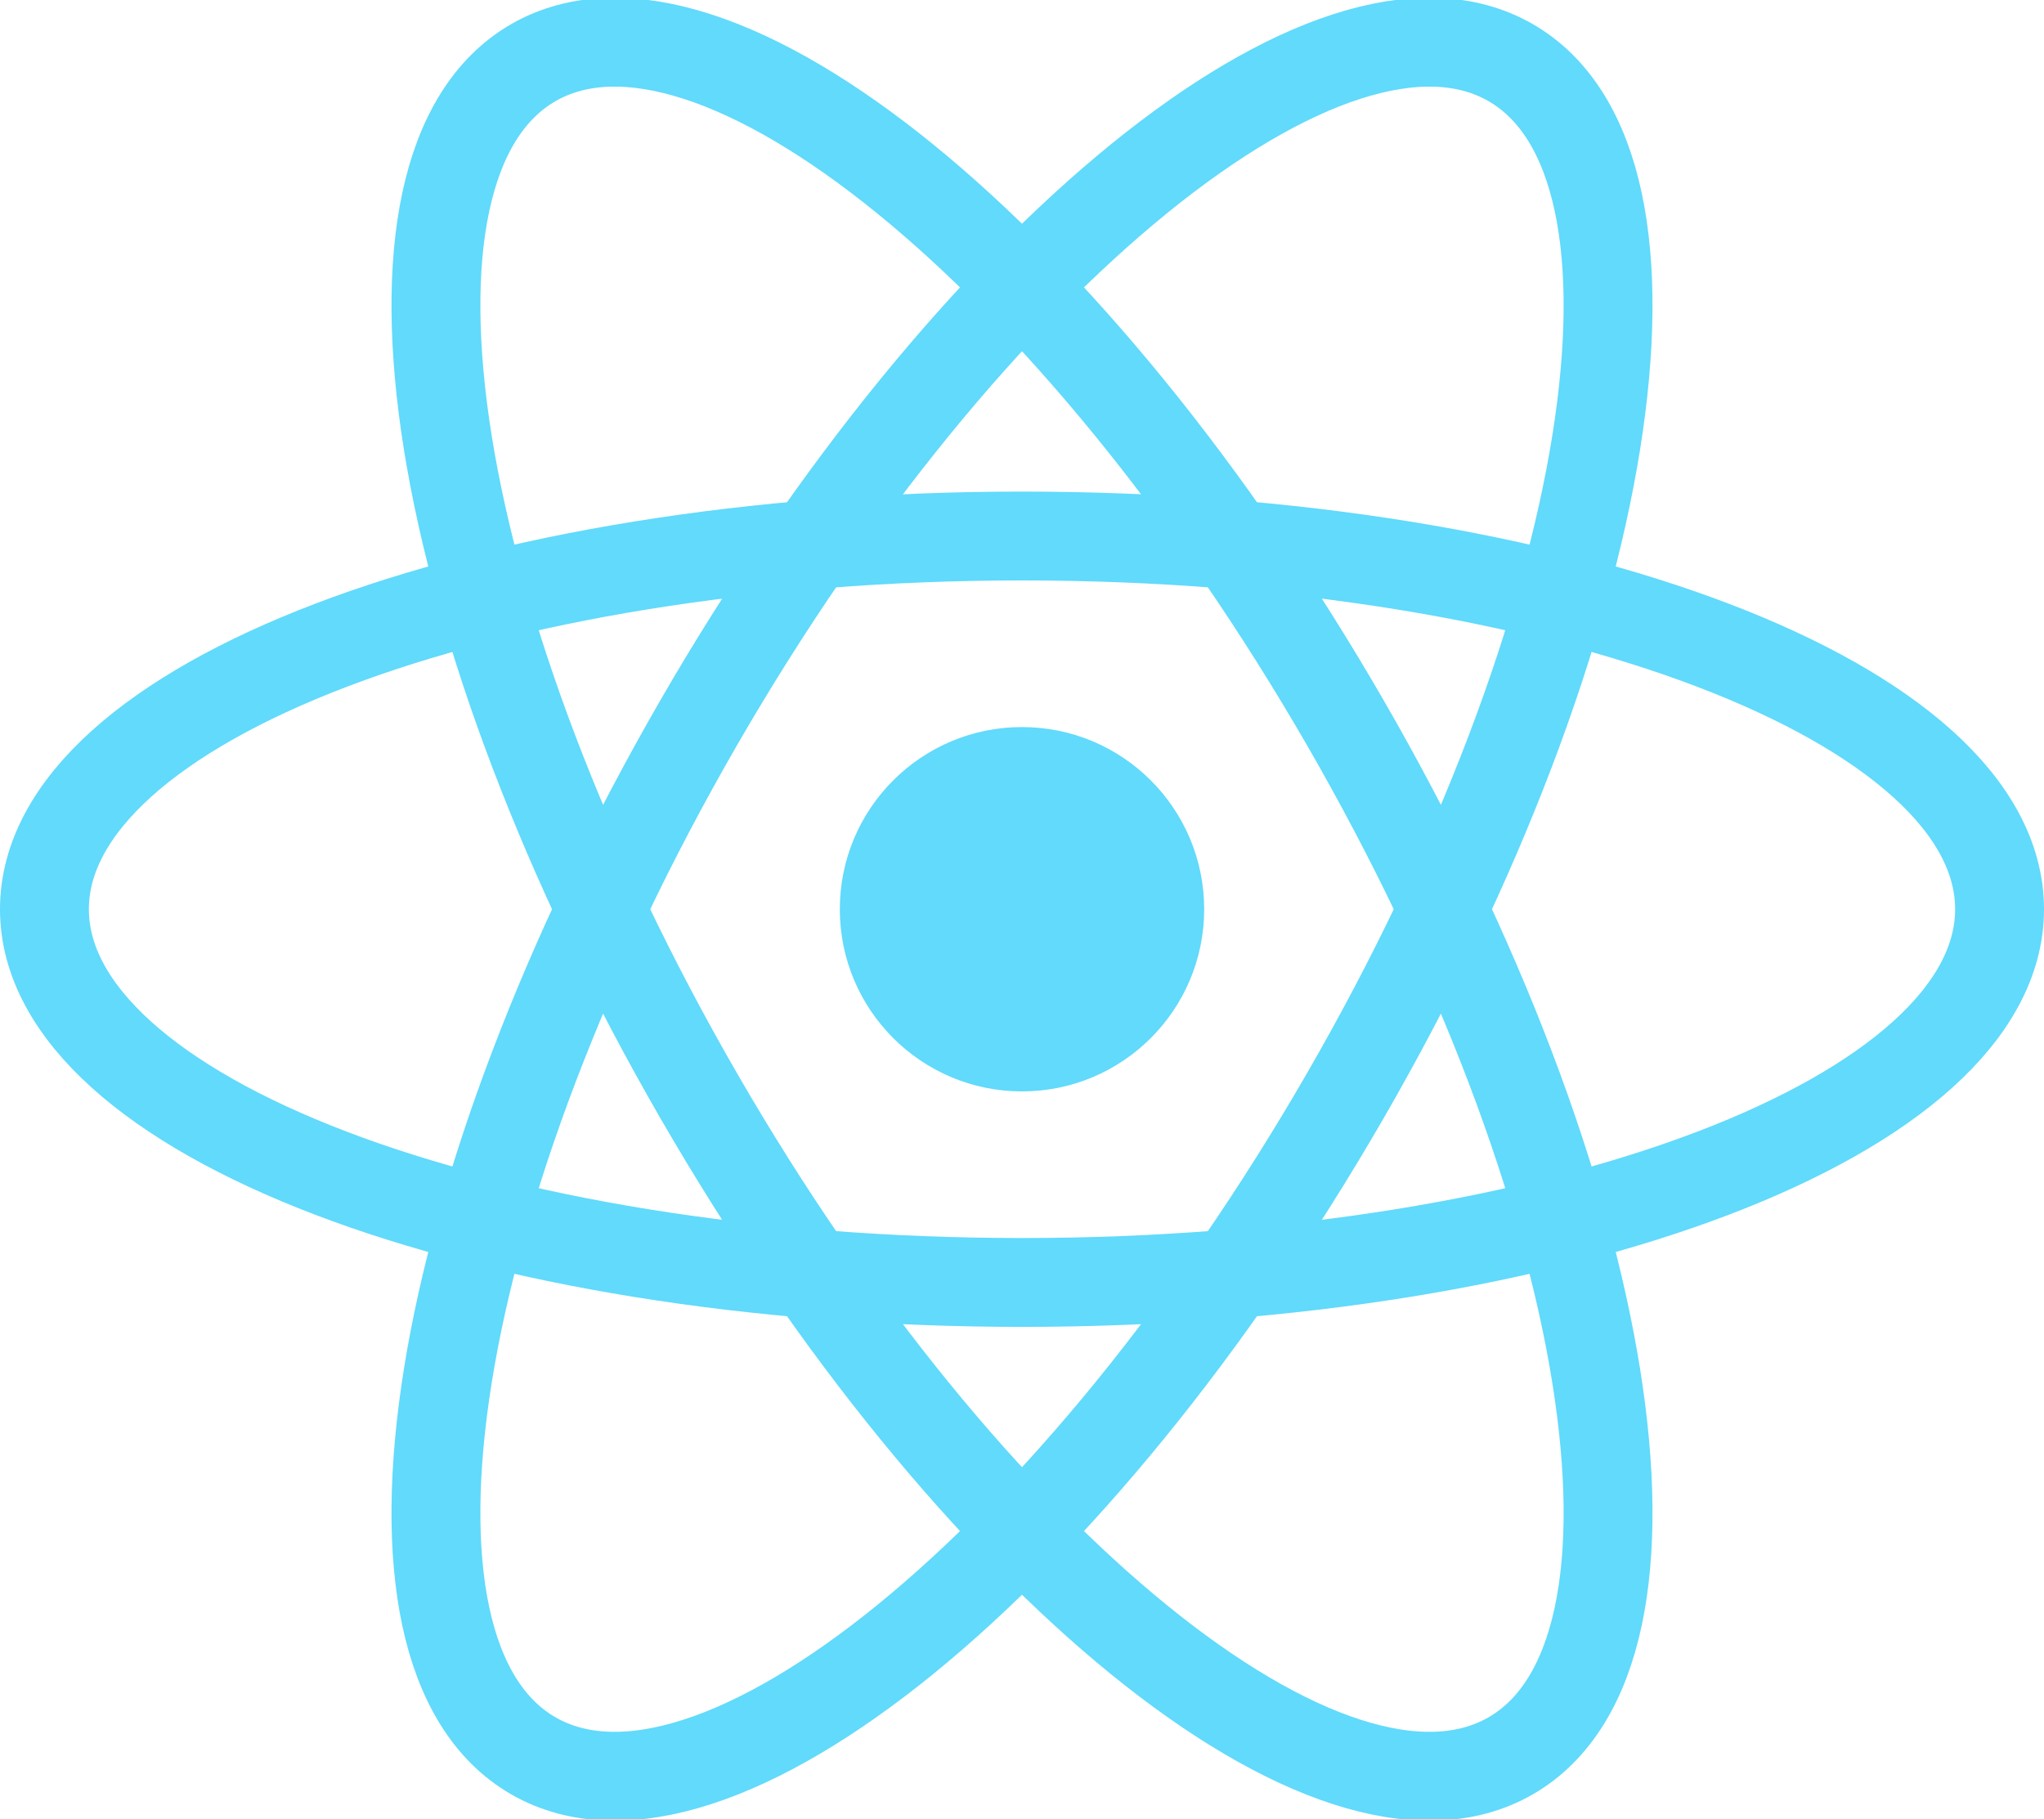
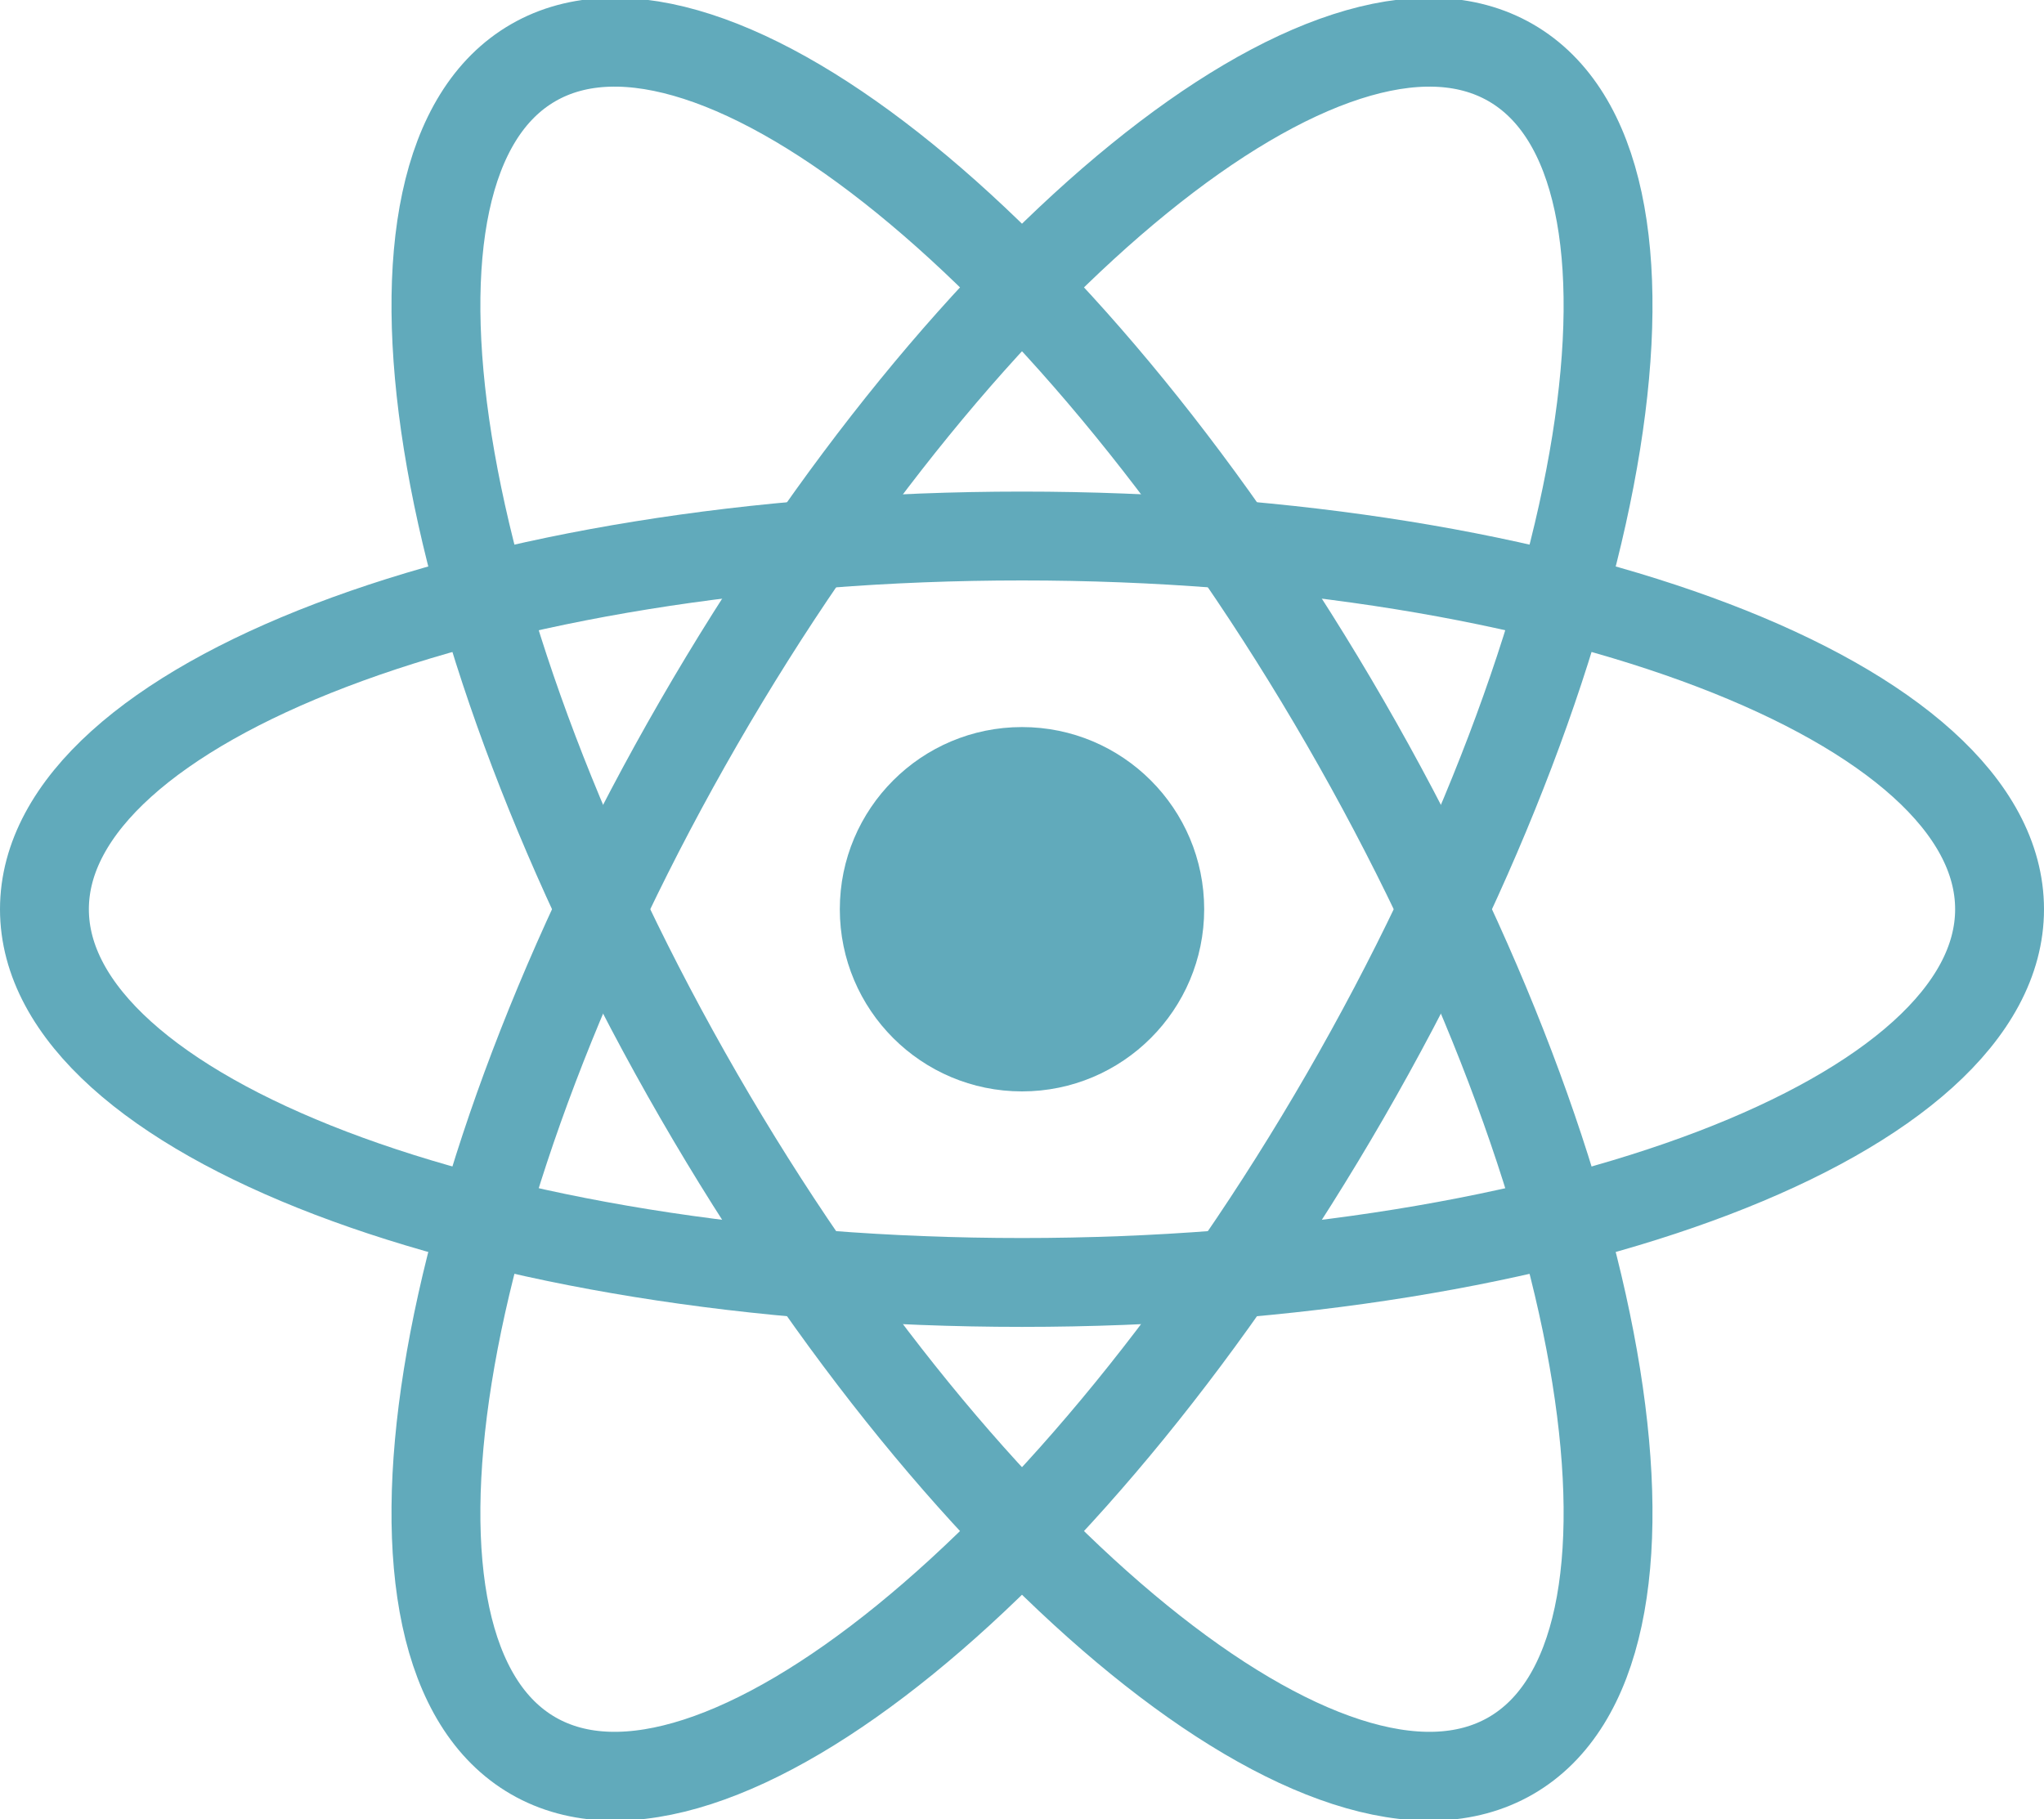
<svg xmlns="http://www.w3.org/2000/svg" viewBox="-11.5 -10.232 23 20.463">
-   <circle cx="0" cy="0" r="2.05" fill="#61dafb" />
-   <g stroke="#61dafb" stroke-width="1" fill="none">
+   <circle cx="0" cy="0" r="2.05" fill="#61aabb" />
+   <g stroke="#61aabb" stroke-width="1" fill="none">
    <ellipse rx="11" ry="4.2" />
    <ellipse rx="11" ry="4.2" transform="rotate(60)" />
    <ellipse rx="11" ry="4.2" transform="rotate(120)" />
  </g>
</svg>
